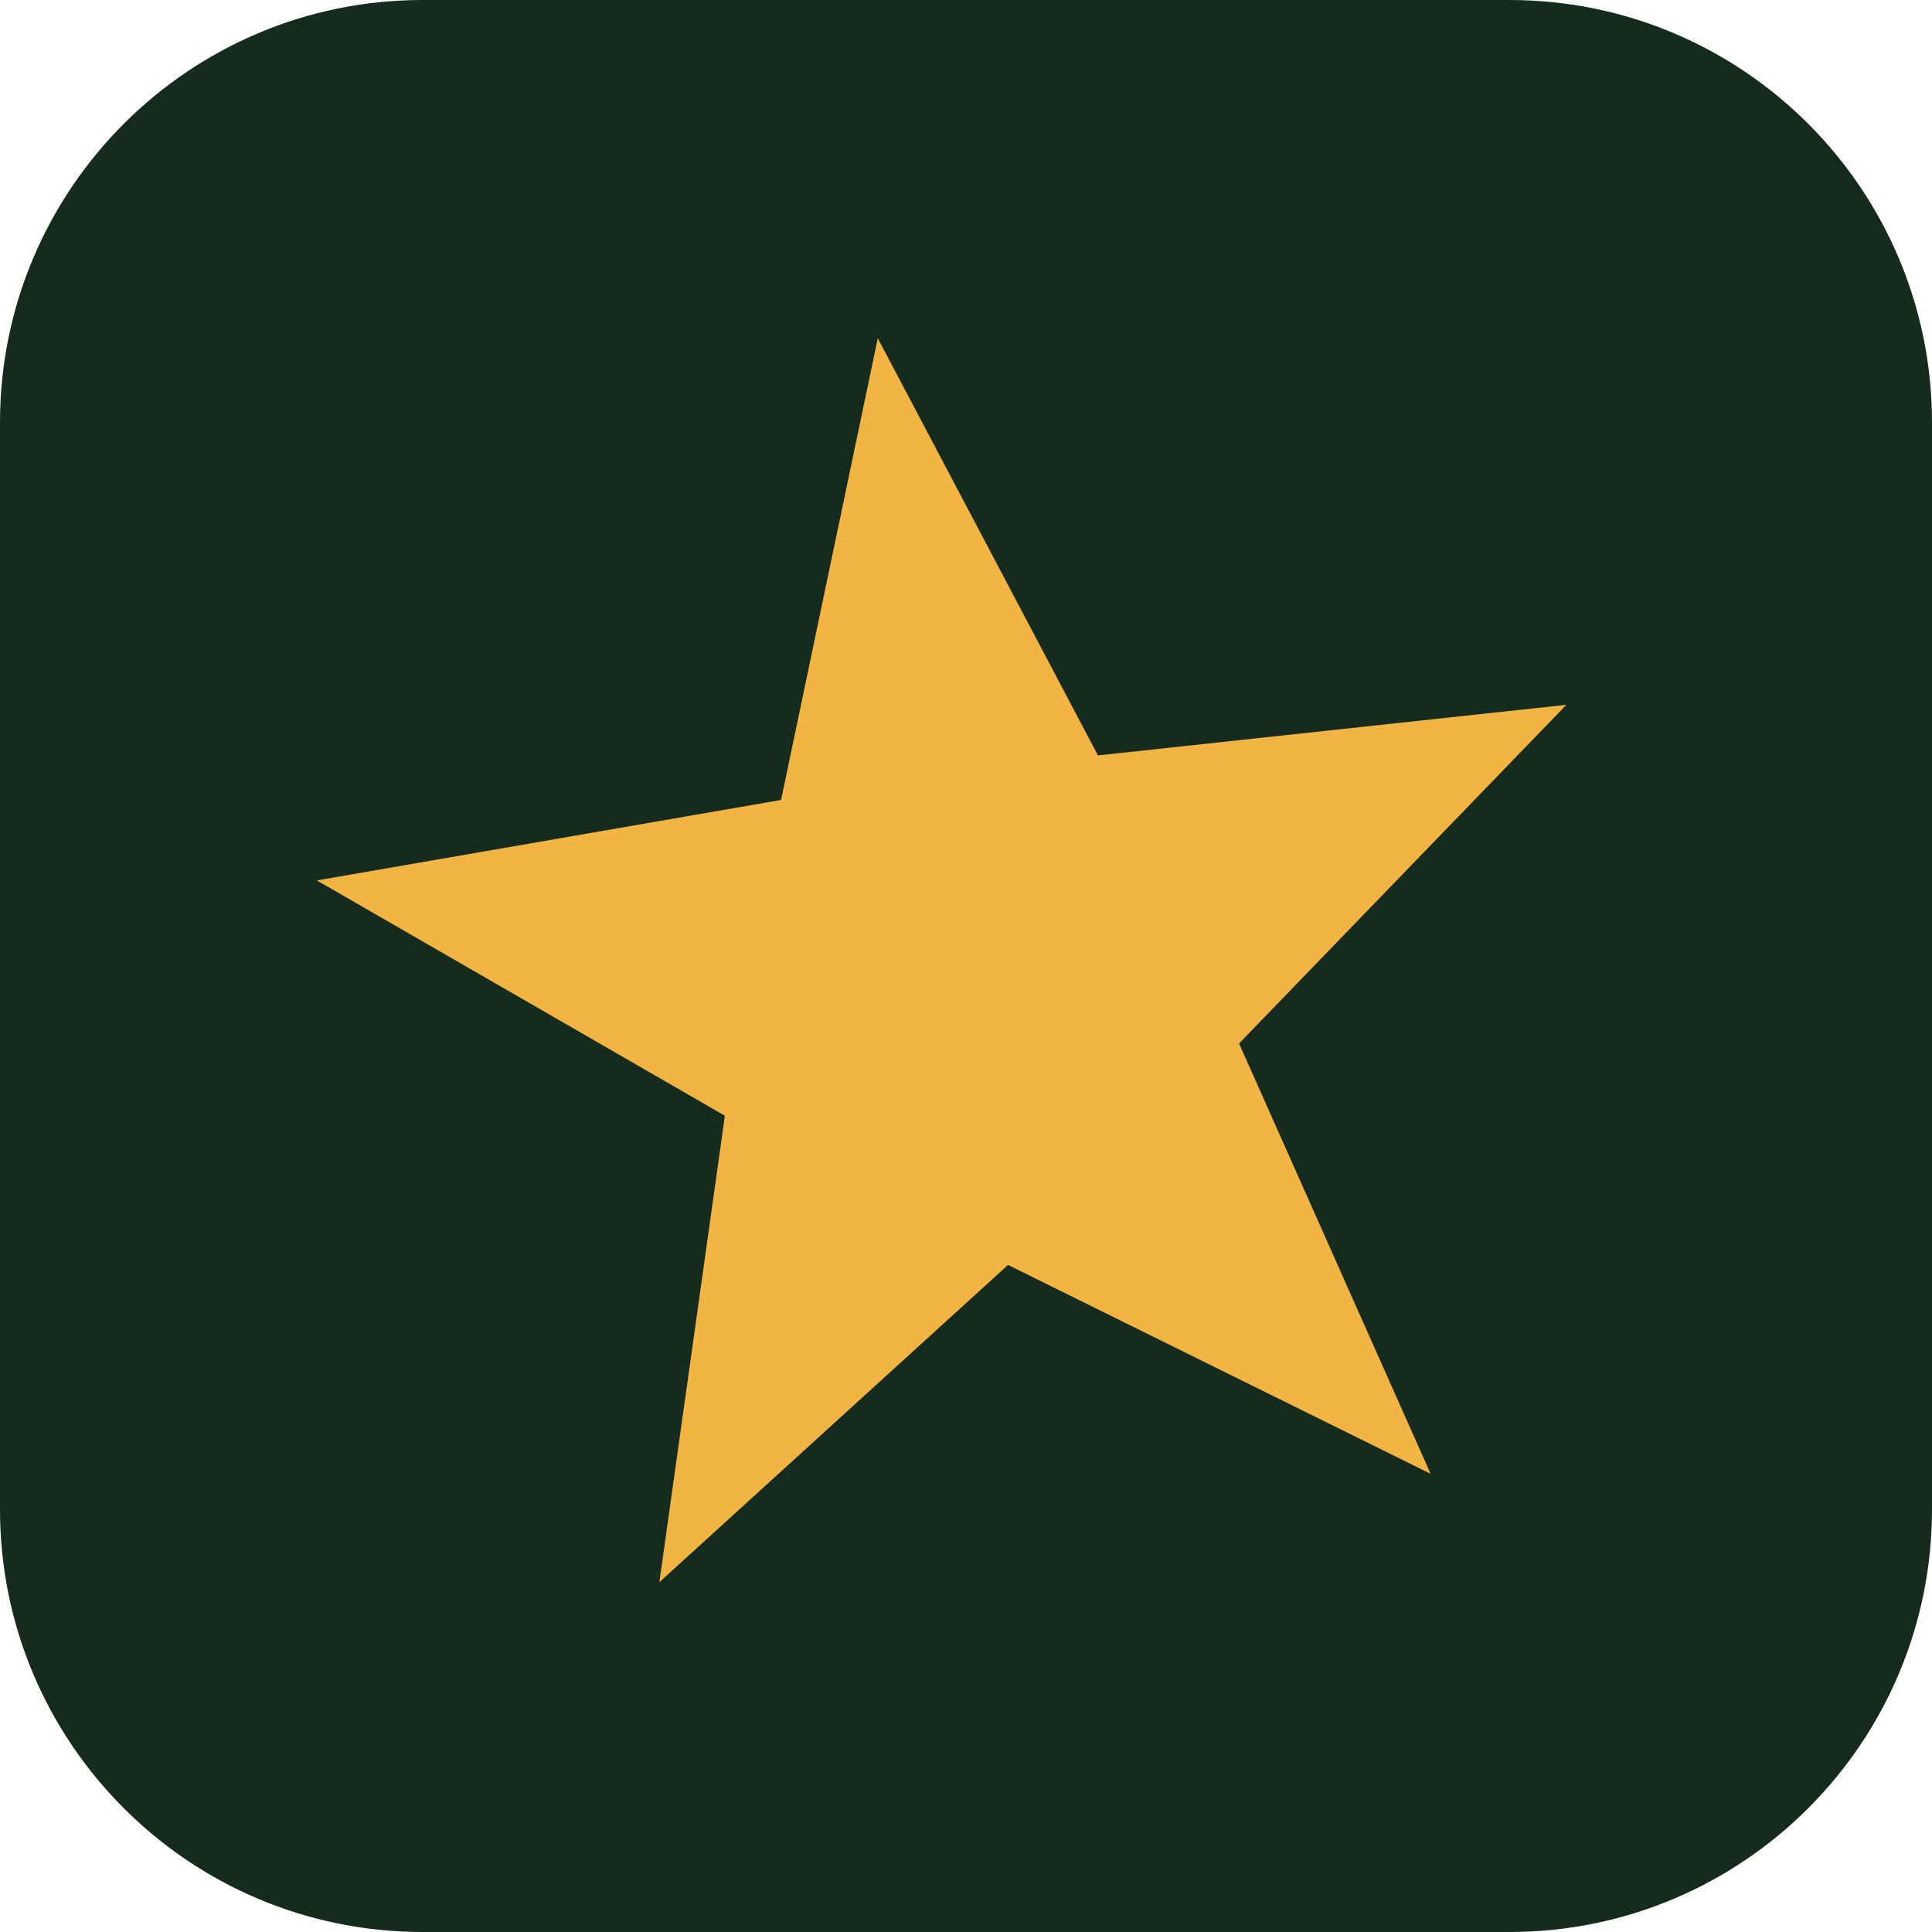
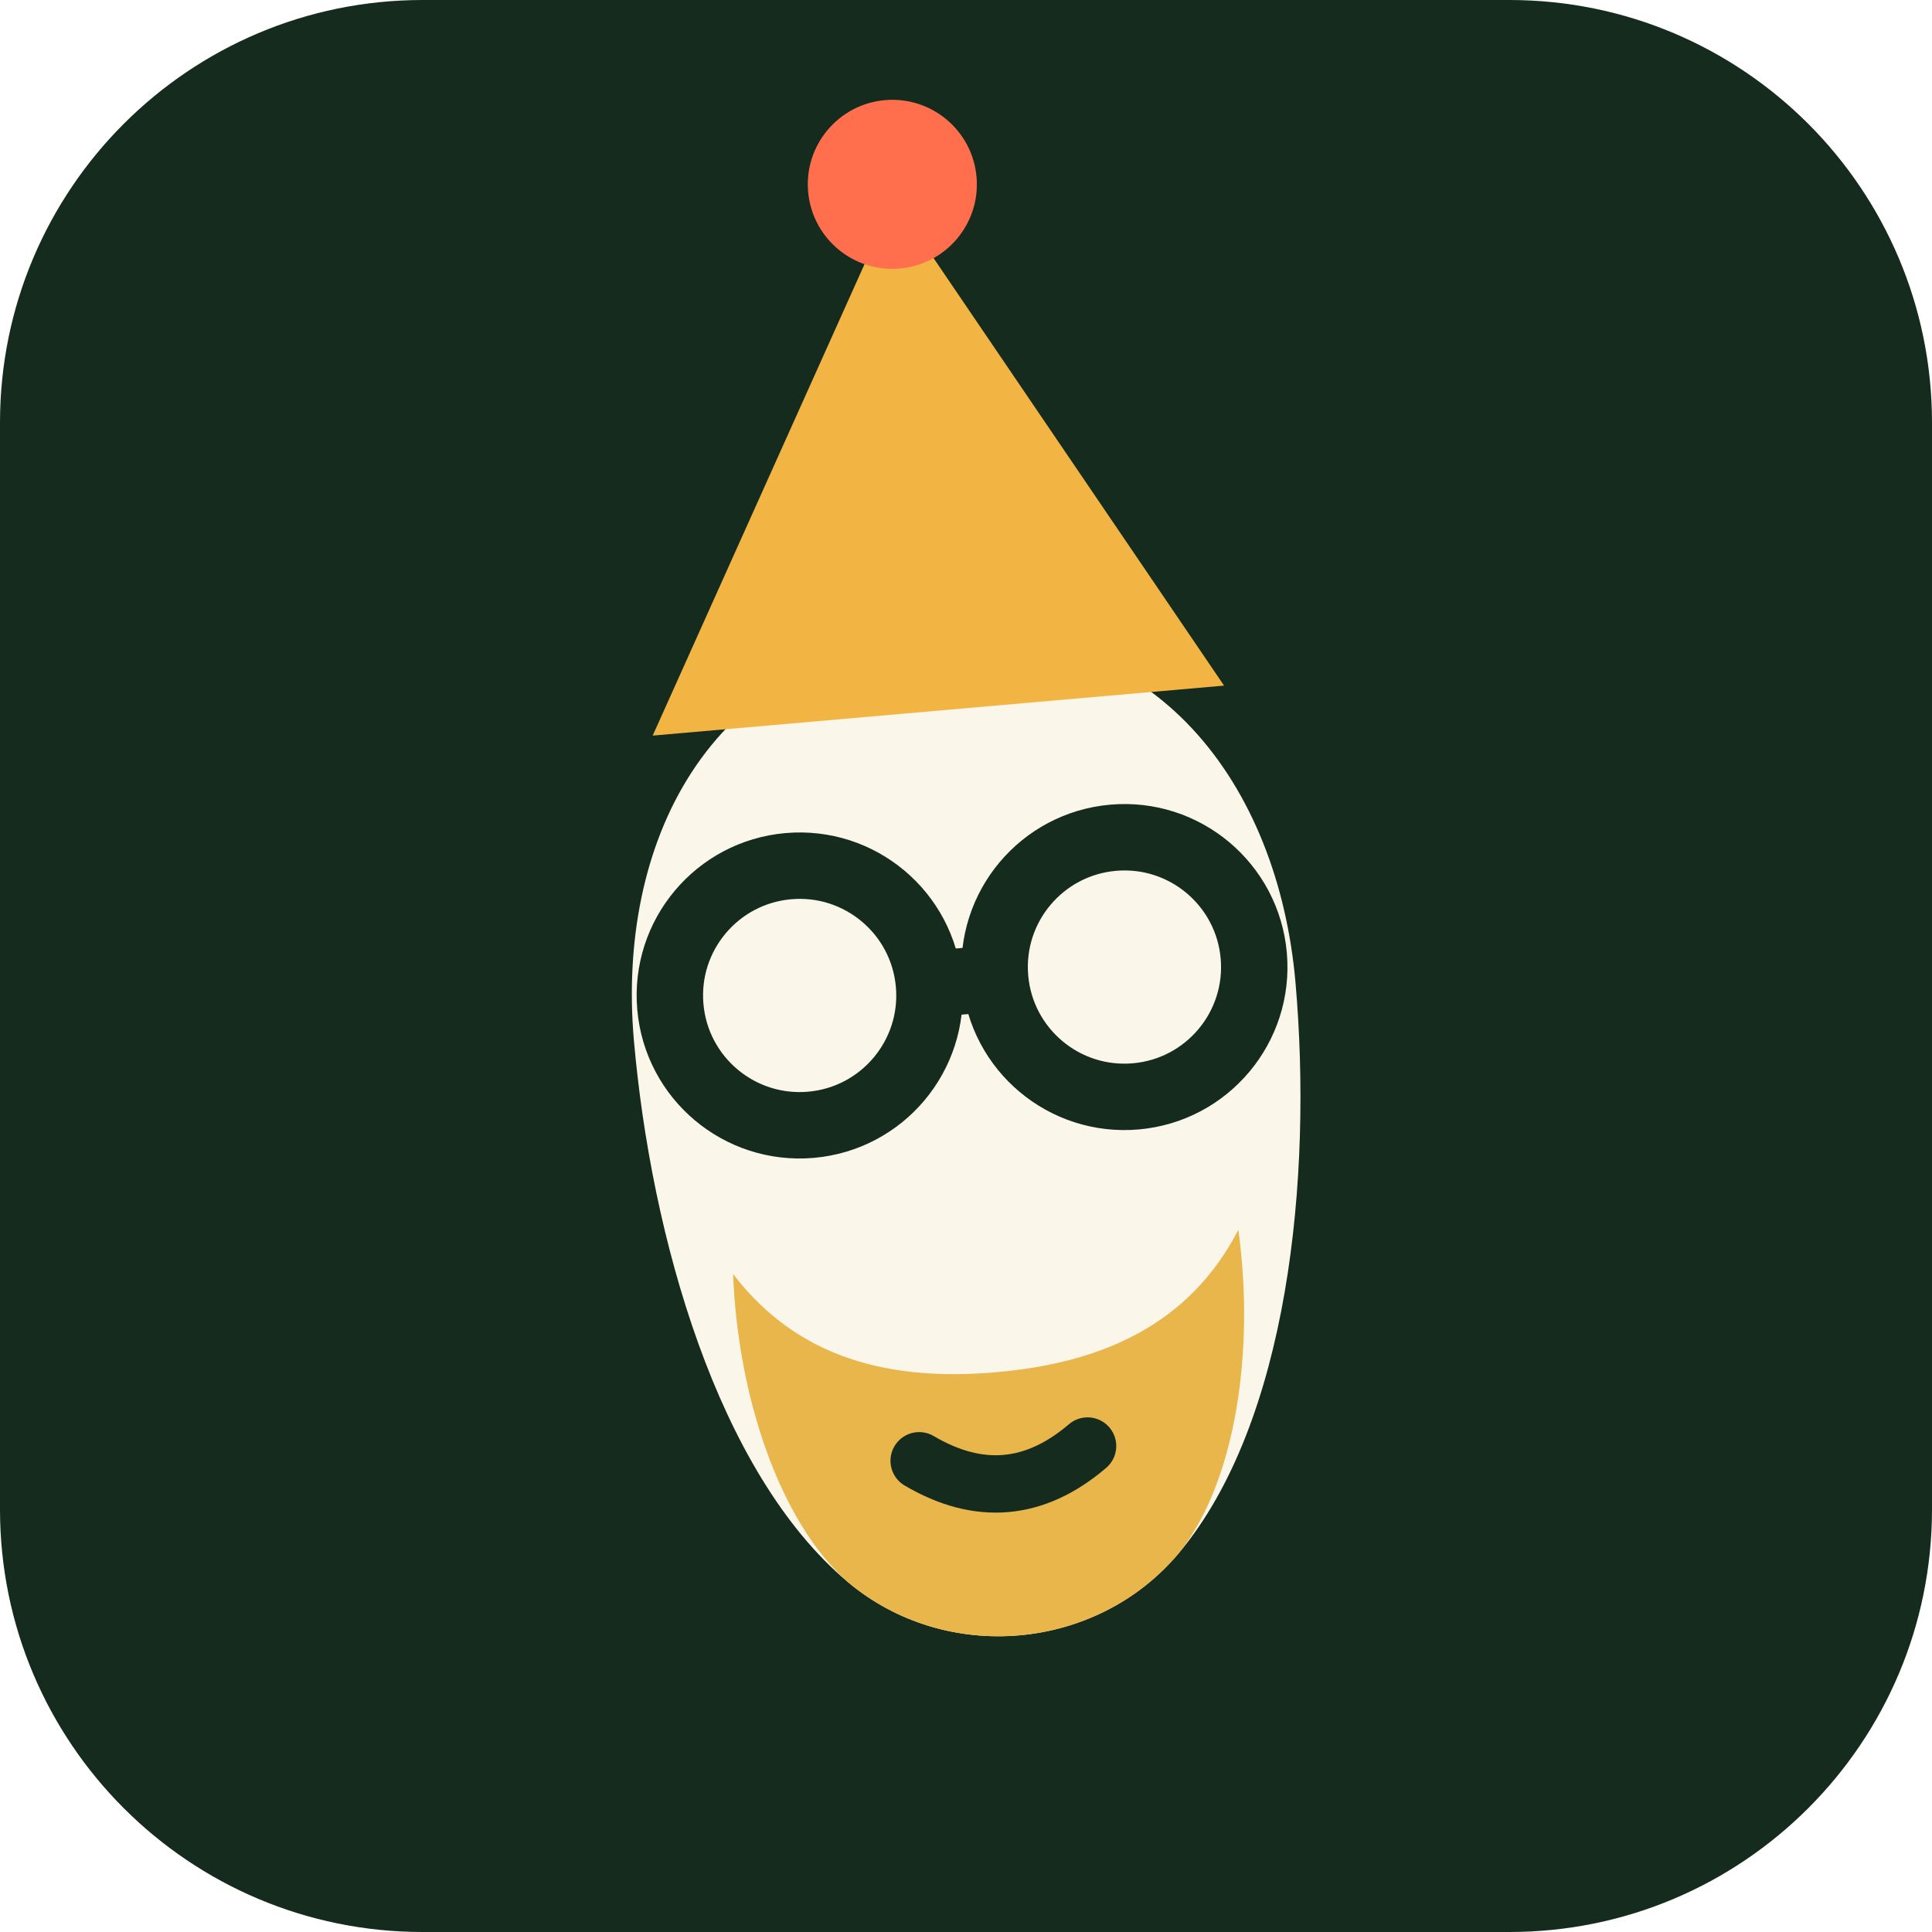
<svg xmlns="http://www.w3.org/2000/svg" viewBox="0 0 64 64">
  <rect width="64" height="64" rx="14" fill="#142b1e" />
-   <polygon points="32,11 37.3,25.7 52.9,26.2 40.6,35.8 44.9,50.8 32,42 19.1,50.8 23.4,35.8 11.1,26.2 26.7,25.7" fill="#f2b544" transform="rotate(-8 32 32)" />
+   <g transform="rotate(-5 32 34)">
+     <path d="M32 21 C24.5 21 21 27 21 33.5 C21 40 22.5 48 26.5 52 C29.5 55 34.5 55 37.5 52 C41.5 48 43 40 43 33.5 C43 27 39.5 21 32 21 Z" fill="#fbf6ea" />
+     <path d="M23.6 41.5 C25.5 44.5 28.5 45.5 32 45.5 C35.5 45.5 38.5 44.5 40.4 41.5              C40.6 45.5 39.6 49.8 37.5 52 C34.5 55 29.5 55 26.5 52 C24.4 49.8 23.4 45.5 23.6 41.5 Z" fill="#e8b64a" />
+     <path d="M29.2 48.2 Q32 50.2 34.8 48.2" fill="none" stroke="#142b1e" stroke-width="1.9" stroke-linecap="round" />
+     <path d="M32 6.5 L41.5 23.5 L22.5 23.5 Z" fill="#f2b544" />
+     <circle cx="32" cy="6" r="2.8" fill="#ff6f4d" />
+     <circle cx="26.6" cy="32.5" r="4.3" fill="none" stroke="#142b1e" stroke-width="2.2" />
+     <circle cx="37.4" cy="32.5" r="4.3" fill="none" stroke="#142b1e" stroke-width="2.2" />
+     <line x1="30.9" y1="32.5" x2="33.1" y2="32.5" stroke="#142b1e" stroke-width="2.2" />
+   </g>
</svg>
